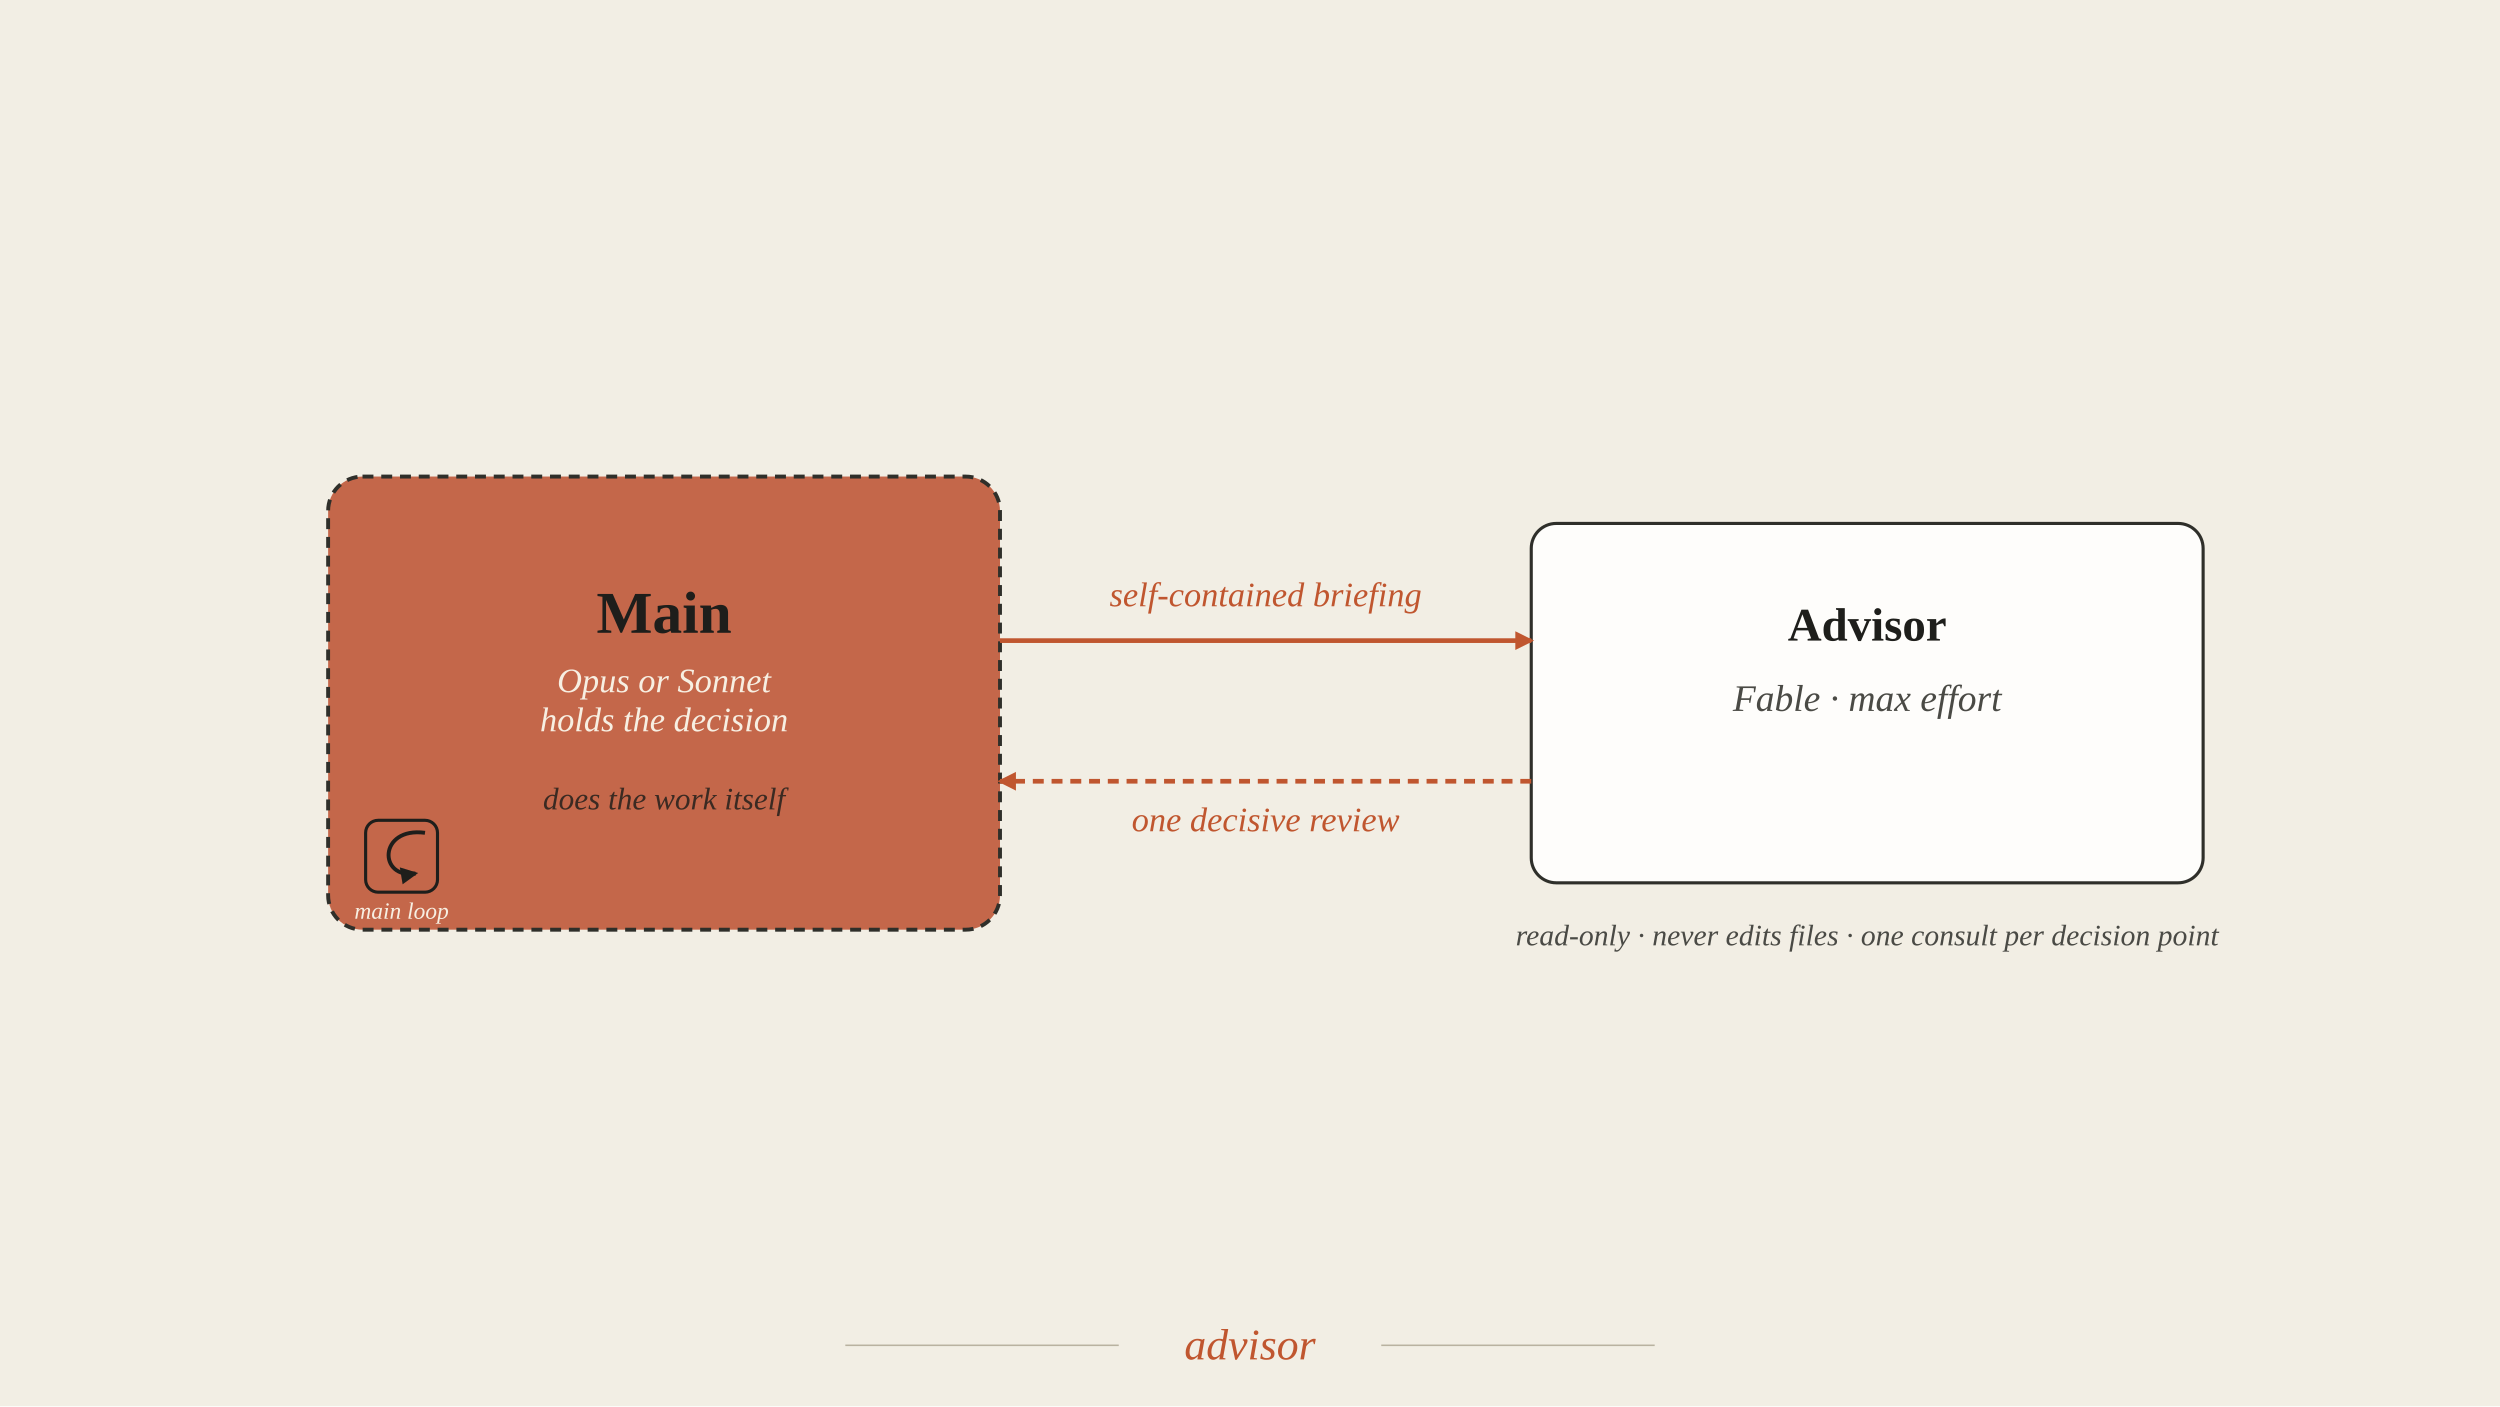
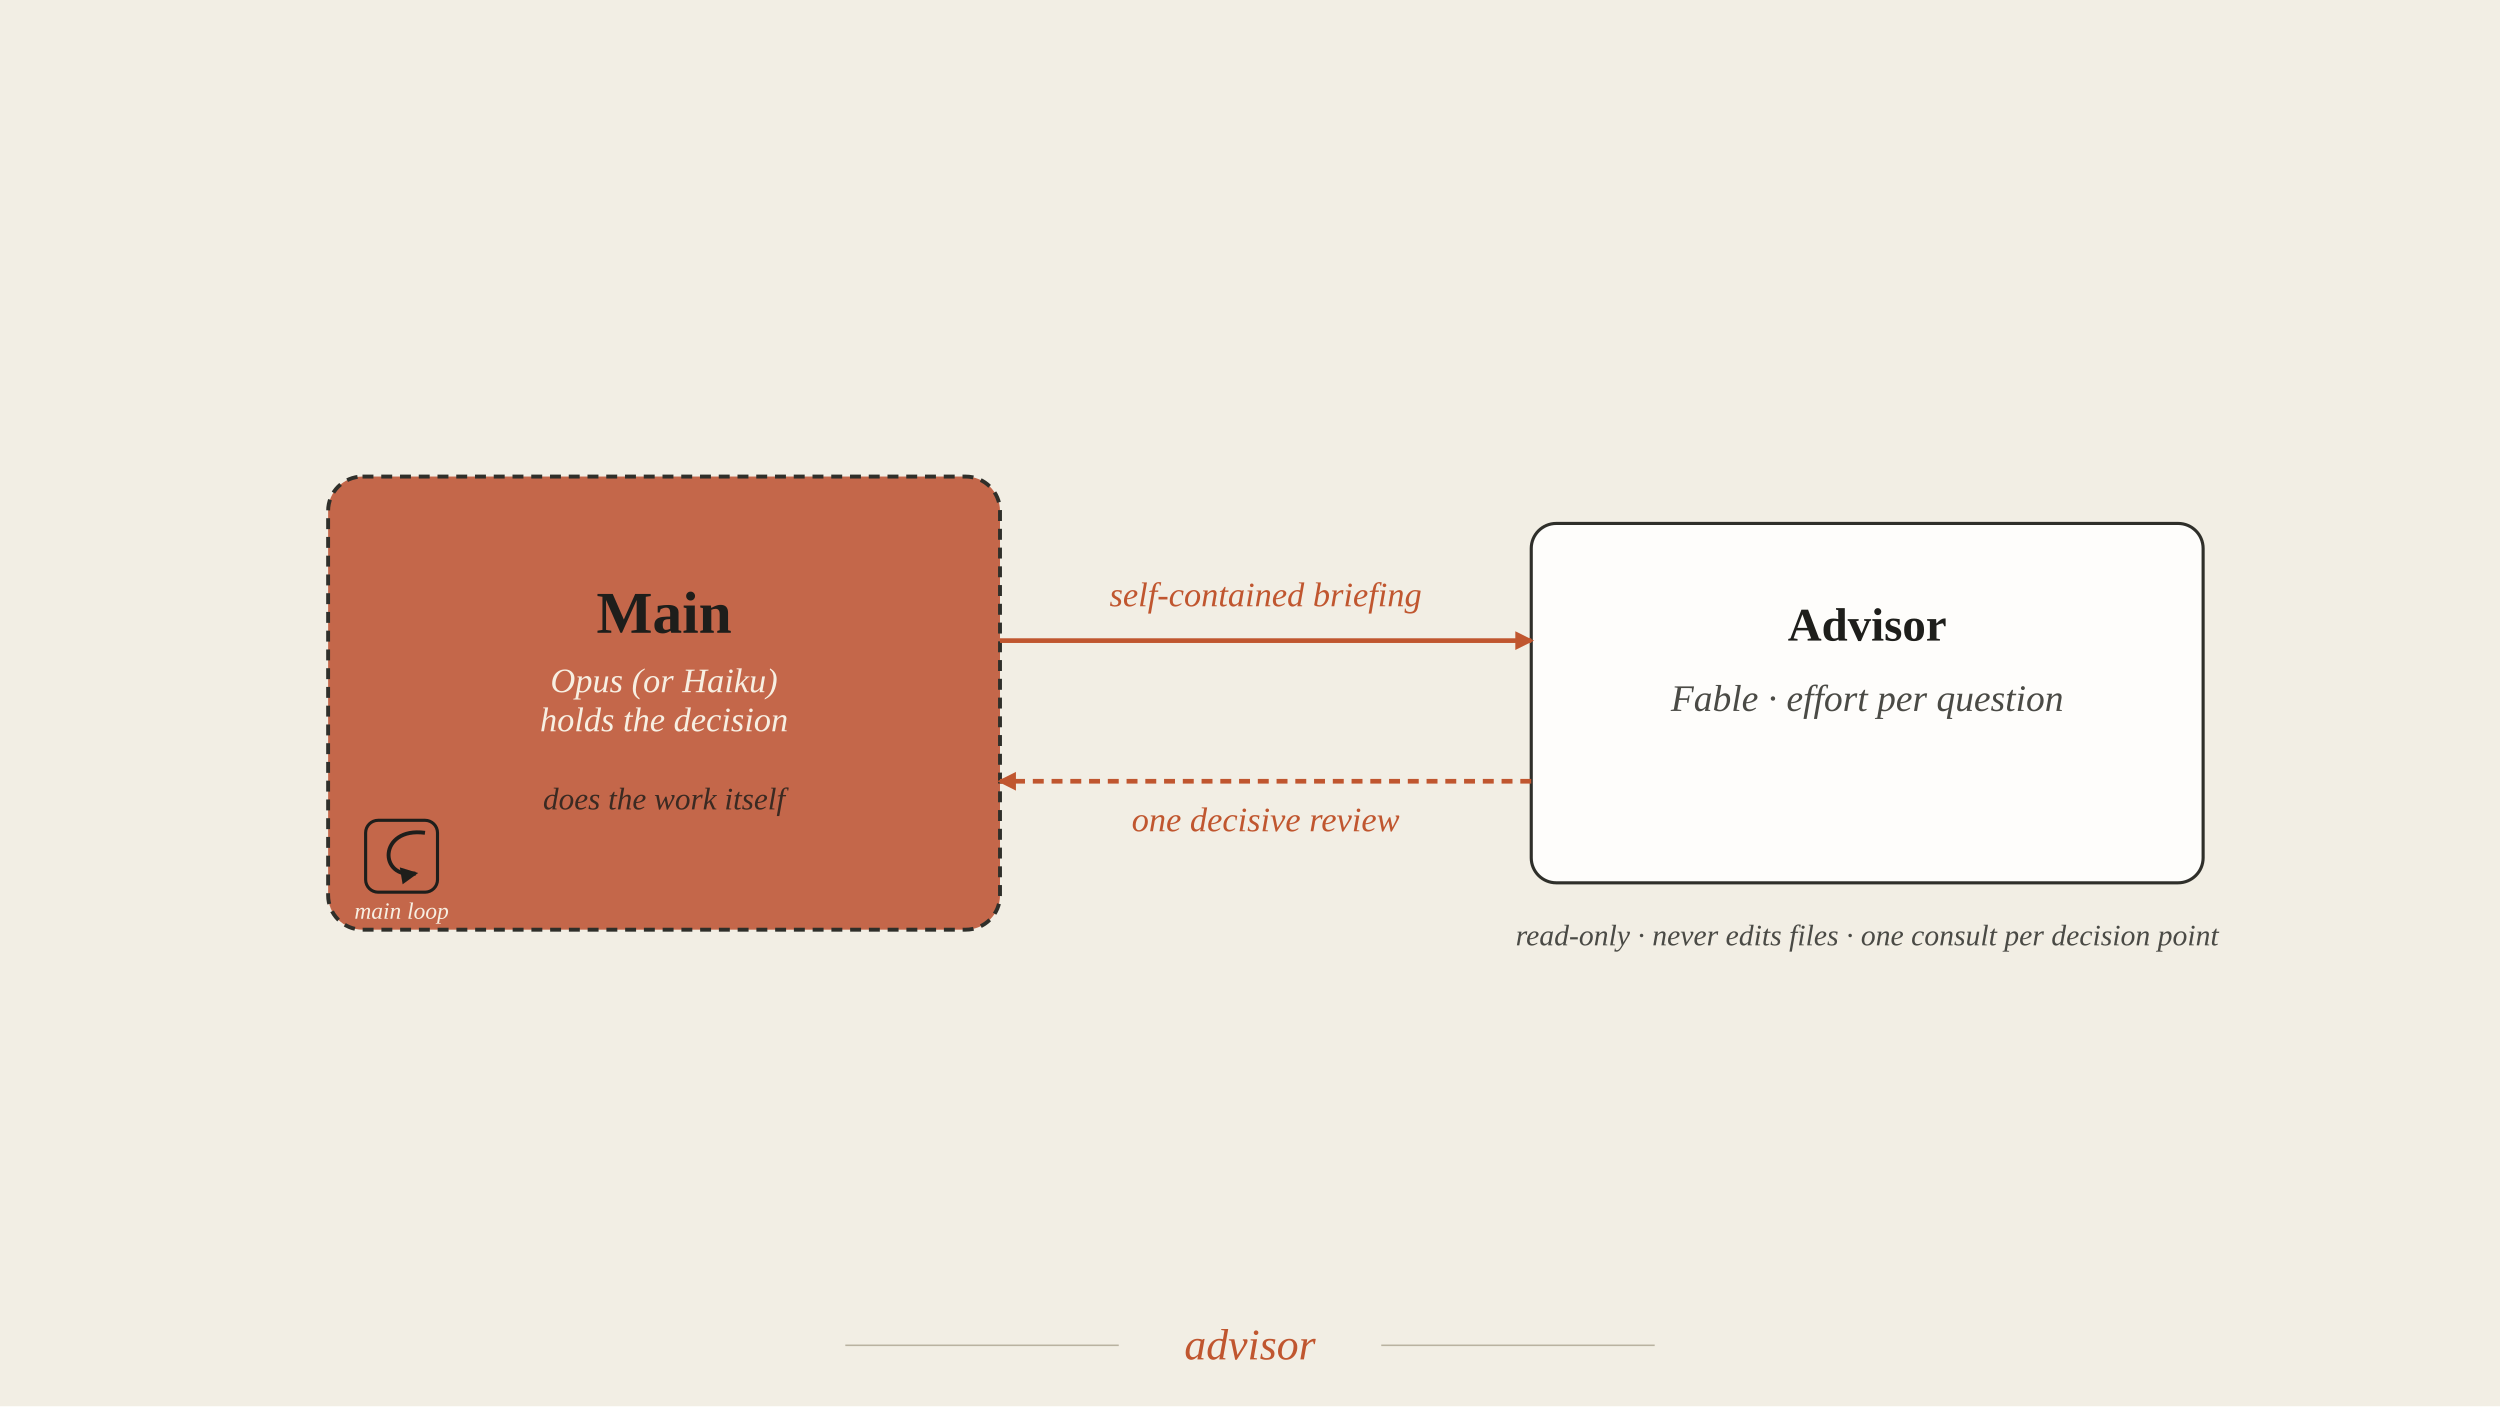
<svg xmlns="http://www.w3.org/2000/svg" viewBox="0 0 1600 900" width="1600" height="900" role="img">
  <defs>
    <marker id="ah-o" viewBox="0 0 10 10" refX="8.5" refY="5" markerWidth="12" markerHeight="12" orient="auto" markerUnits="userSpaceOnUse">
      <path d="M0,0 L10,5 L0,10 z" fill="#C0562F" />
    </marker>
    <marker id="ah-k" viewBox="0 0 10 10" refX="8.5" refY="5" markerWidth="11" markerHeight="11" orient="auto" markerUnits="userSpaceOnUse">
      <path d="M0,0 L10,5 L0,10 z" fill="#1E1E1B" />
    </marker>
  </defs>
  <rect x="0" y="0" width="1600" height="900" fill="#F2EEE4" />
  <rect x="210" y="305" width="430" height="290" rx="22" ry="22" fill="#C4674A" stroke="#2F2F2A" stroke-width="2.5" stroke-dasharray="7 5" />
  <text x="425" y="405" font-family="Georgia, 'Times New Roman', serif" font-size="38" fill="#1E1E1B" font-weight="bold" text-anchor="middle">Main</text>
-   <text x="425" y="443" font-family="Georgia, 'Times New Roman', serif" font-size="22" fill="#F7EFE2" font-style="italic" text-anchor="middle">Opus or Sonnet</text>
+   <text x="425" y="443" font-family="Georgia, 'Times New Roman', serif" font-size="22" fill="#F7EFE2" font-style="italic" text-anchor="middle">Opus (or Haiku)</text>
  <text x="425" y="468" font-family="Georgia, 'Times New Roman', serif" font-size="22" fill="#F7EFE2" font-style="italic" text-anchor="middle">holds the decision</text>
  <text x="425" y="518" font-family="Georgia, 'Times New Roman', serif" font-size="20" fill="#3B2A22" font-style="italic" text-anchor="middle">does the work itself</text>
  <rect x="234" y="525" width="46" height="46" rx="8" ry="8" fill="none" stroke="#1E1E1B" stroke-width="2" />
  <path d="M 272 533 C 242 529, 242 563, 266 559" fill="none" stroke="#1E1E1B" stroke-width="2.5" marker-end="url(#ah-k)" />
  <text x="257" y="588" font-family="Georgia, 'Times New Roman', serif" font-size="15" fill="#F7EFE2" font-style="italic" text-anchor="middle">main loop</text>
  <rect x="980" y="335" width="430" height="230" rx="16" ry="16" fill="#FEFDFB" stroke="#2F2F2A" stroke-width="2" />
  <text x="1195" y="410" font-family="Georgia, 'Times New Roman', serif" font-size="30" fill="#1E1E1B" font-weight="bold" text-anchor="middle">Advisor</text>
-   <text x="1195" y="455" font-family="Georgia, 'Times New Roman', serif" font-size="24" fill="#4A4A45" font-style="italic" text-anchor="middle">Fable · max effort</text>
+   <text x="1195" y="455" font-family="Georgia, 'Times New Roman', serif" font-size="24" fill="#4A4A45" font-style="italic" text-anchor="middle">Fable · effort per question</text>
  <line x1="640" y1="410" x2="980" y2="410" stroke="#C0562F" stroke-width="3" marker-end="url(#ah-o)" />
  <text x="810" y="388" font-family="Georgia, 'Times New Roman', serif" font-size="22" fill="#C0562F" font-style="italic" text-anchor="middle">self-contained briefing</text>
  <line x1="980" y1="500" x2="640" y2="500" stroke="#C0562F" stroke-width="3" stroke-dasharray="7 5" marker-end="url(#ah-o)" />
  <text x="810" y="532" font-family="Georgia, 'Times New Roman', serif" font-size="22" fill="#C0562F" font-style="italic" text-anchor="middle">one decisive review</text>
  <text x="1195" y="605" font-family="Georgia, 'Times New Roman', serif" font-size="19" fill="#4A4A45" font-style="italic" text-anchor="middle">read-only · never edits files · one consult per decision point</text>
  <line x1="541" y1="861" x2="716" y2="861" stroke="#B9B2A0" stroke-width="1" />
  <line x1="884" y1="861" x2="1059" y2="861" stroke="#B9B2A0" stroke-width="1" />
  <text x="800" y="870" font-family="Georgia, 'Times New Roman', serif" font-size="28" fill="#C0562F" font-style="italic" text-anchor="middle">advisor</text>
</svg>
